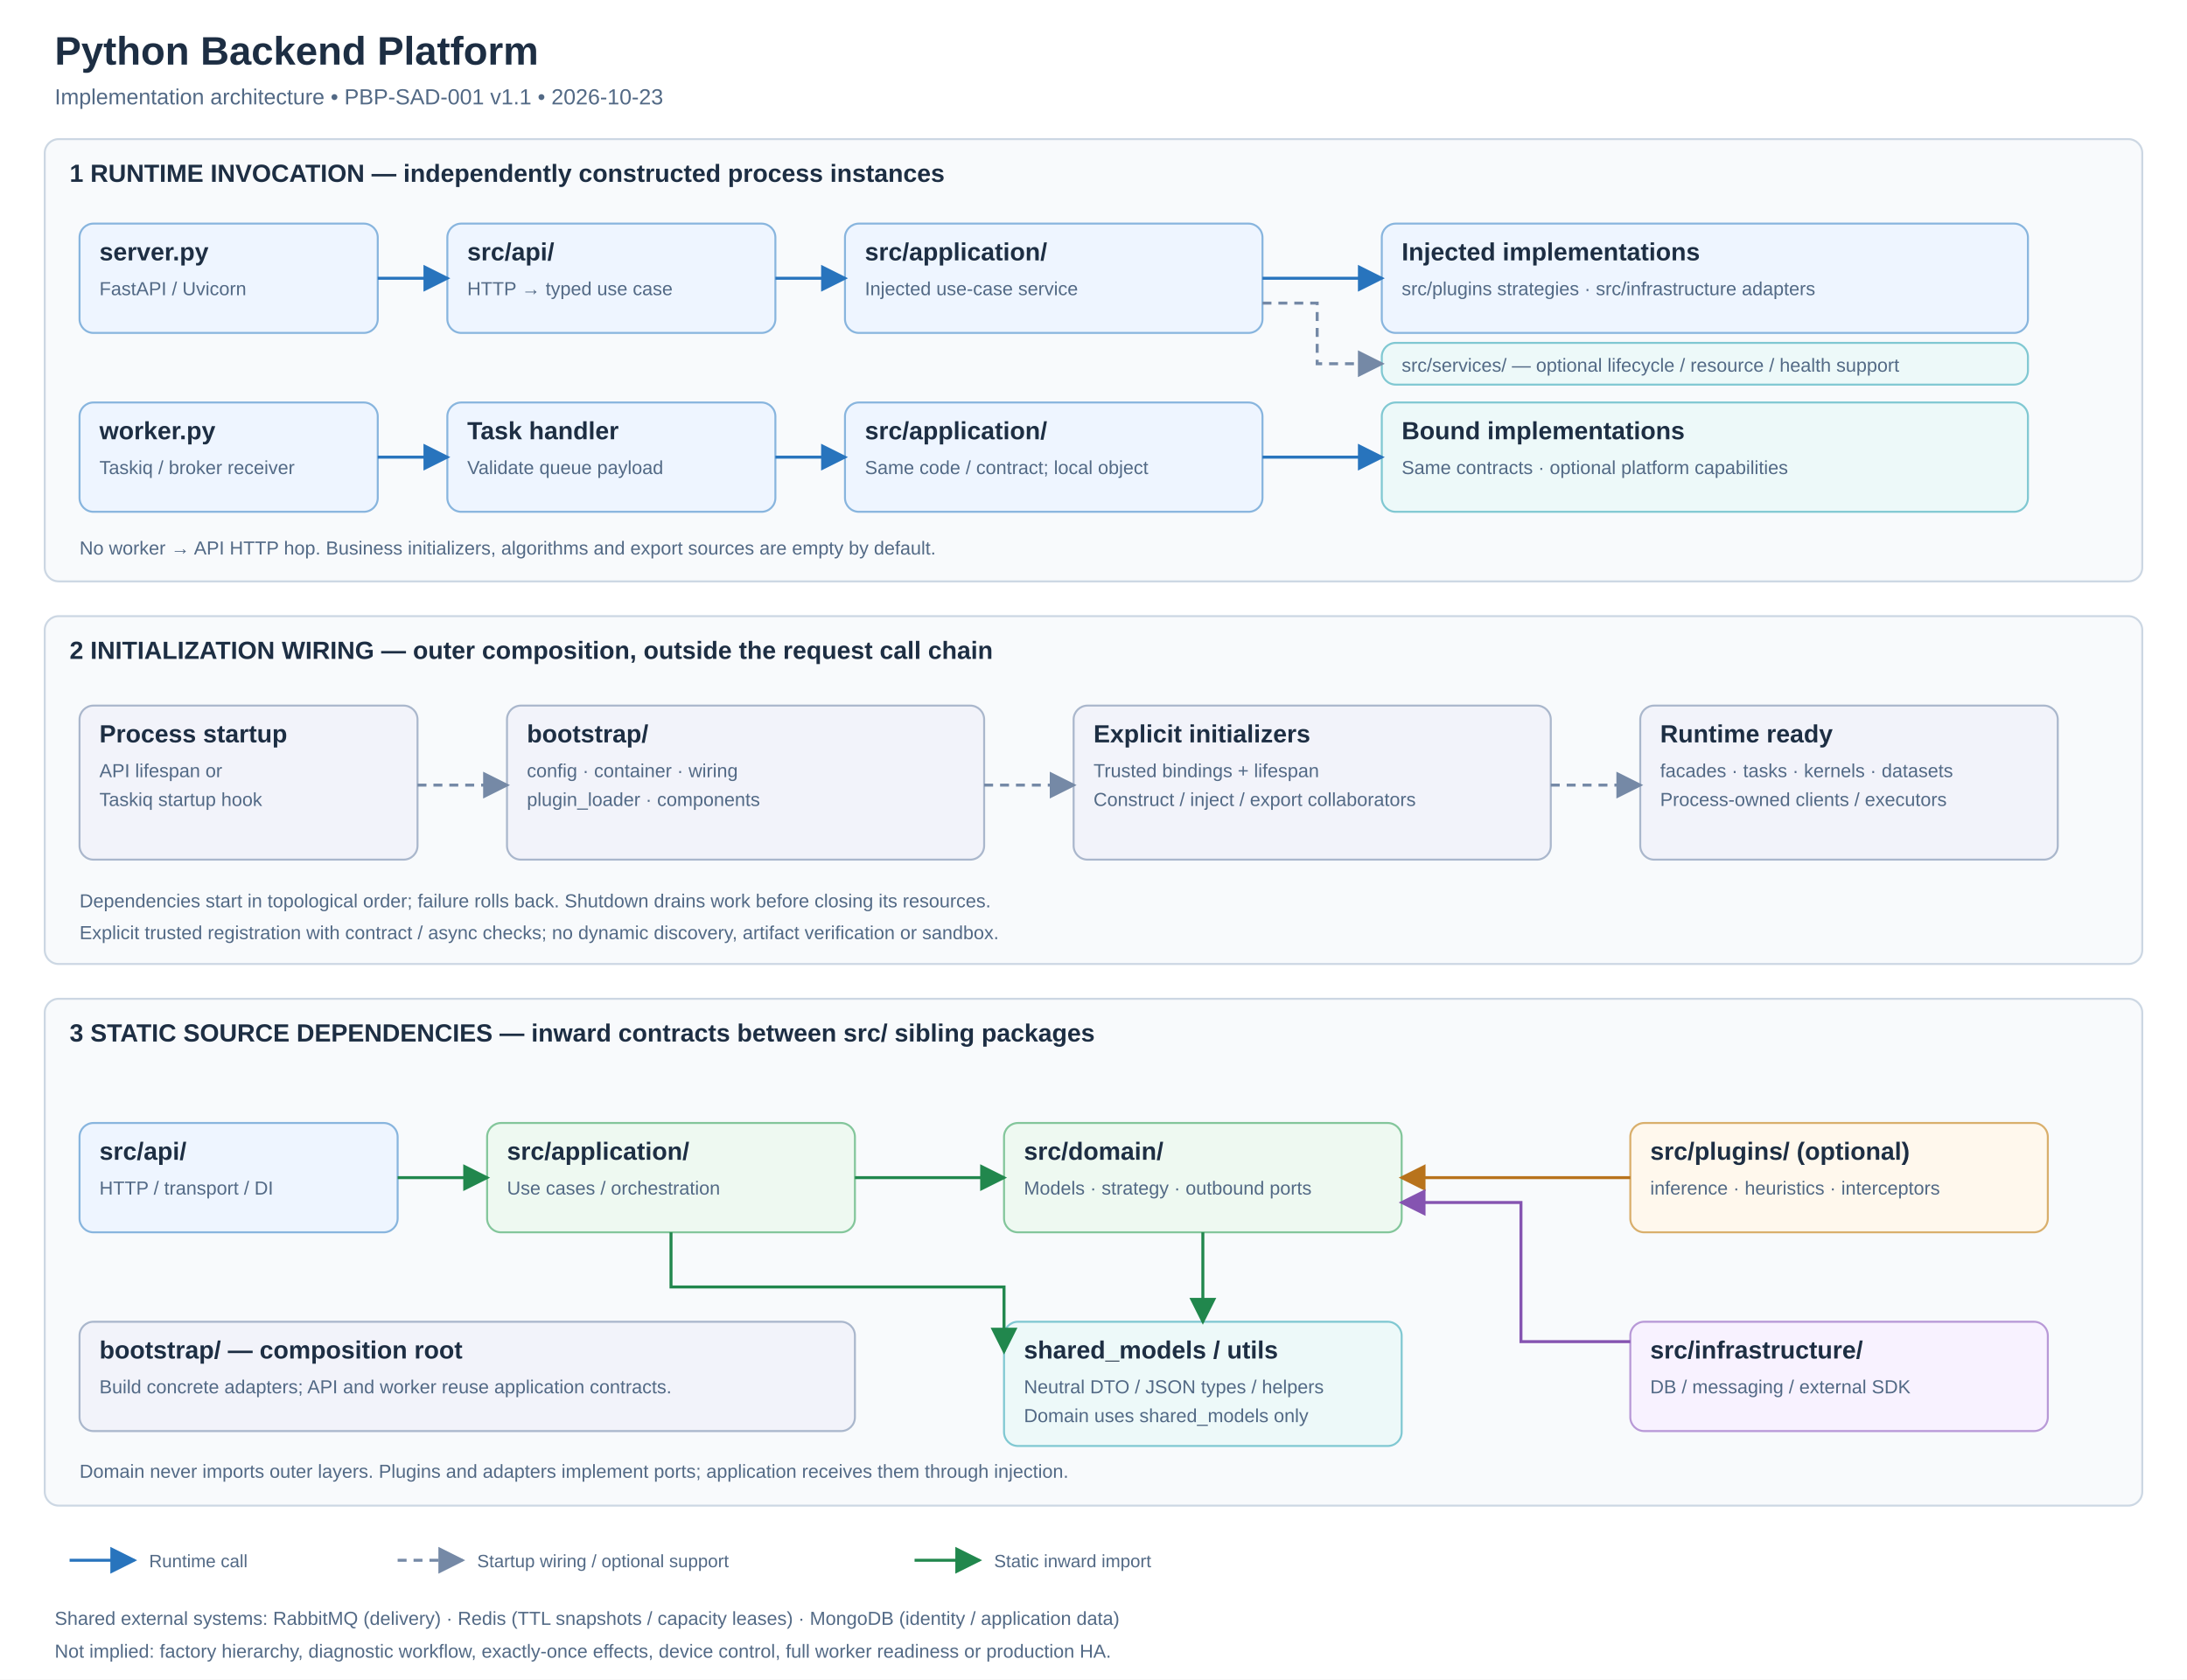
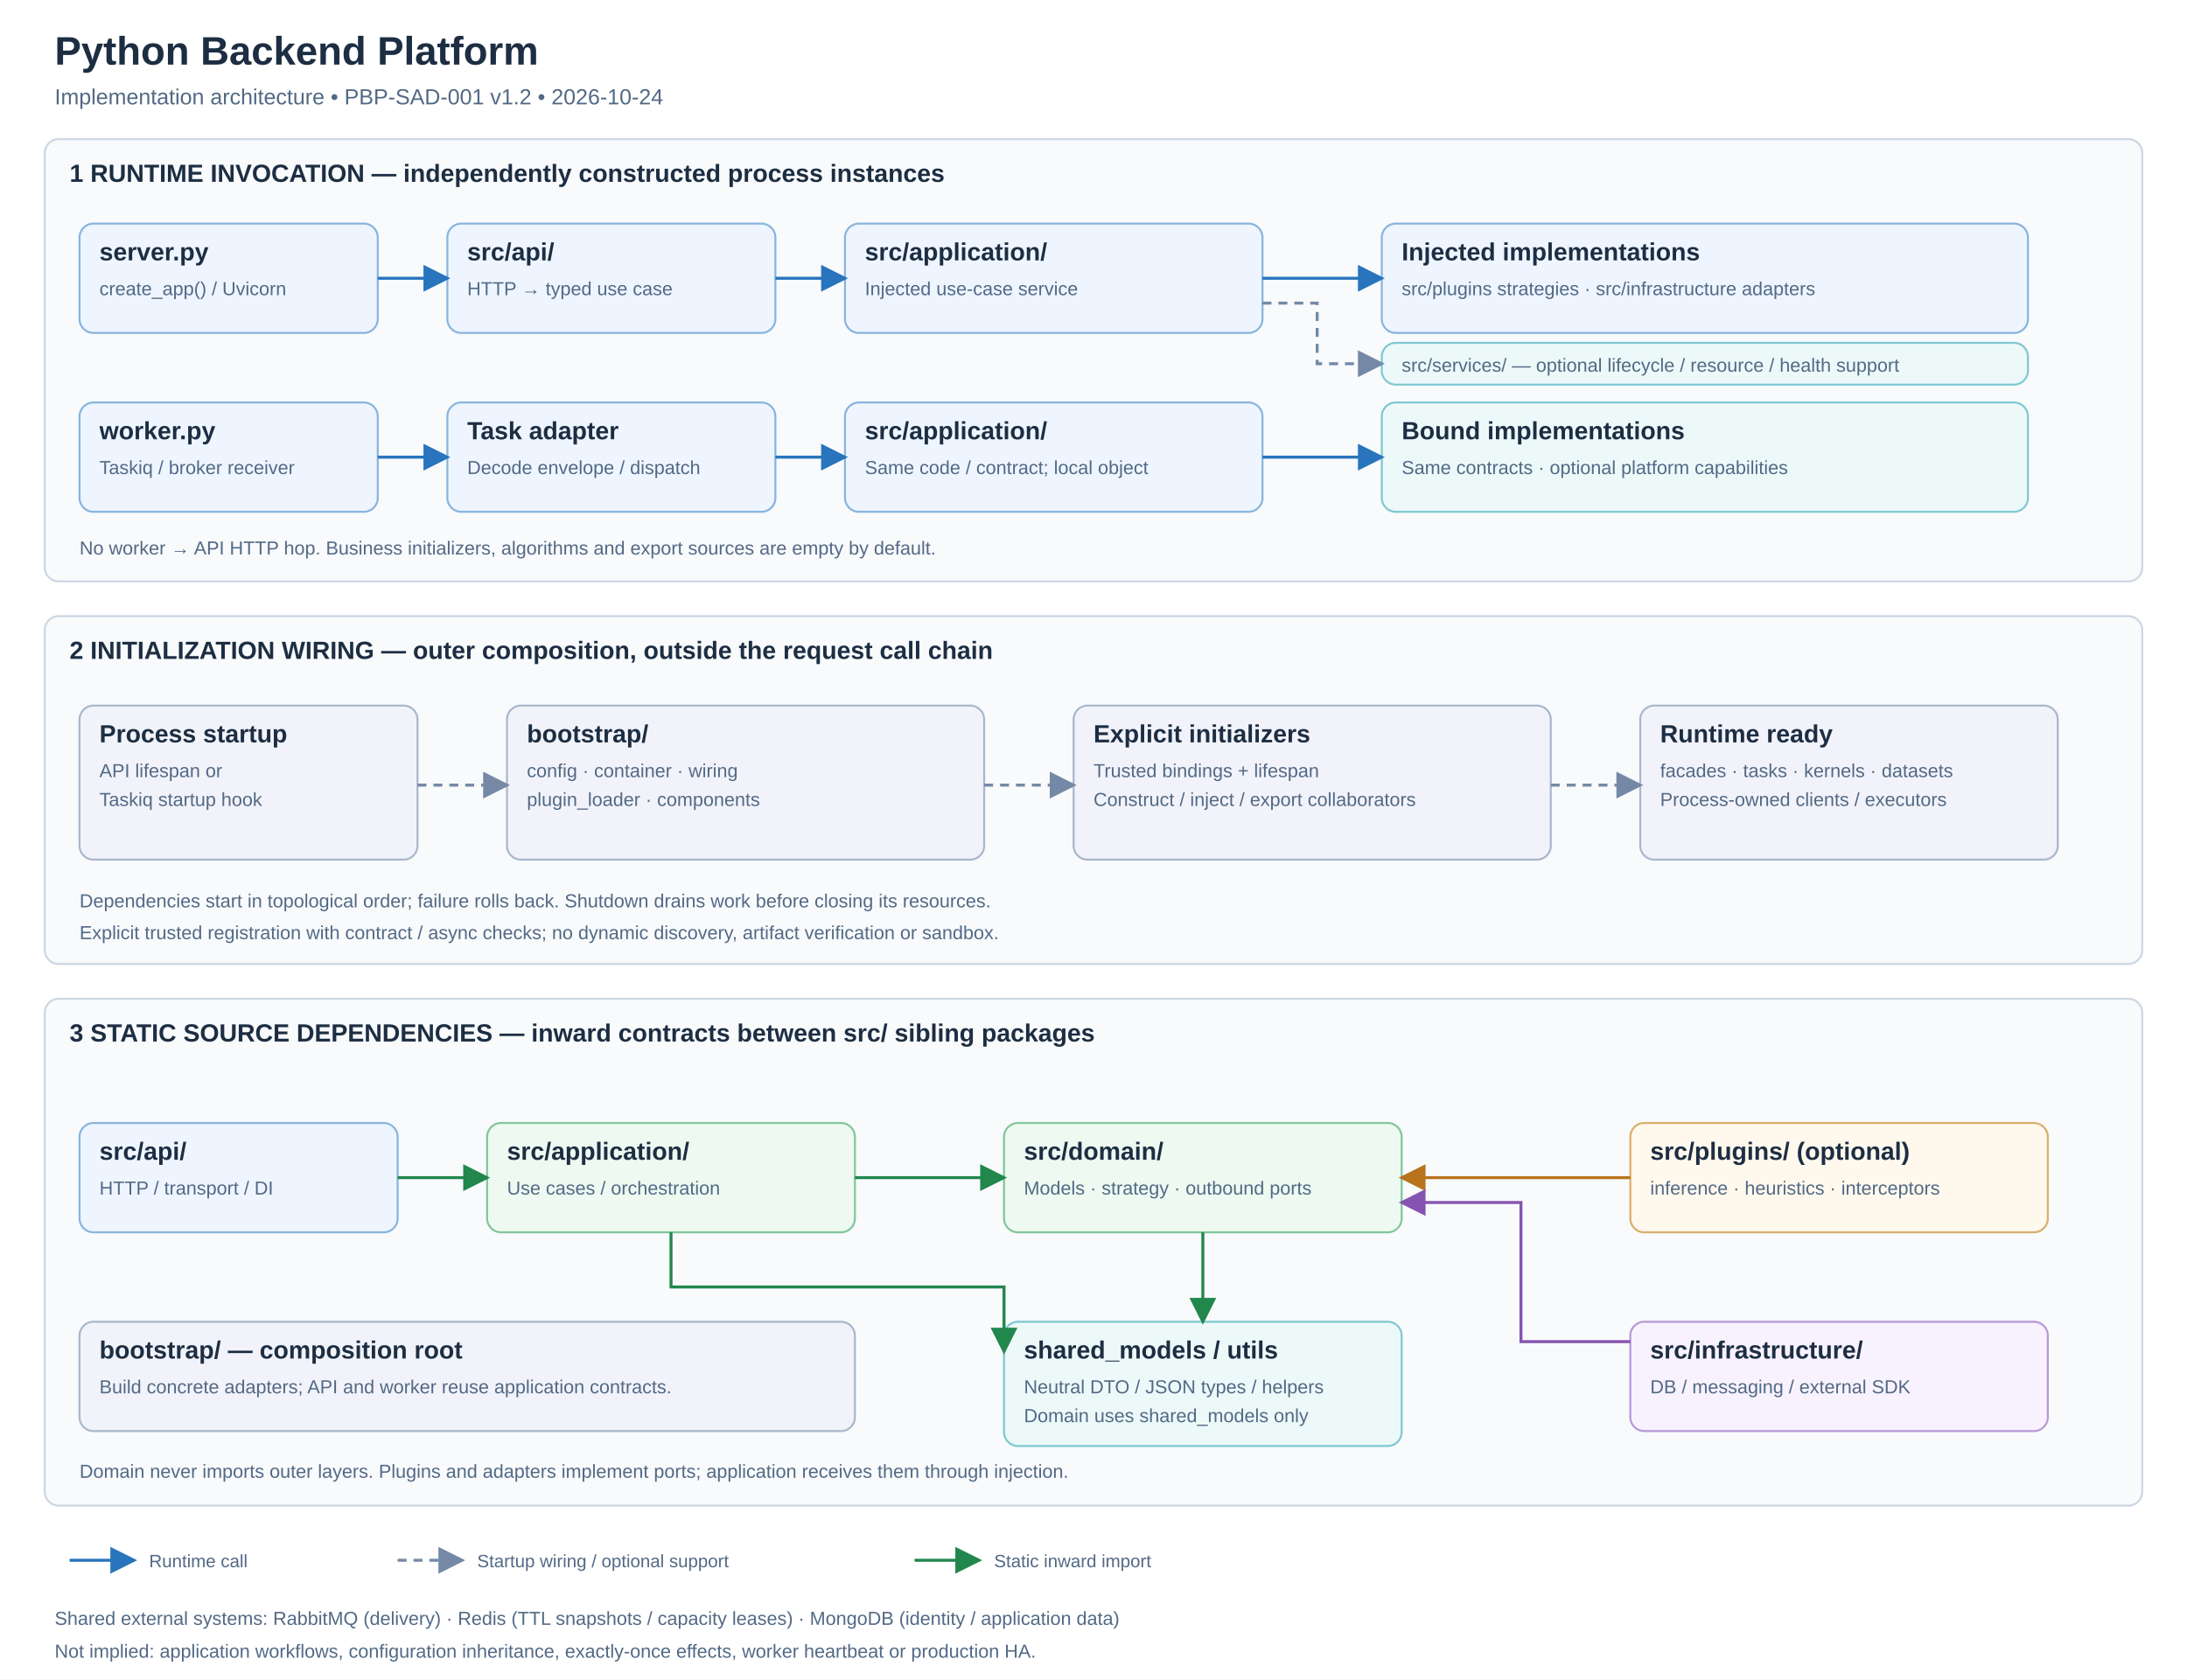
<svg xmlns="http://www.w3.org/2000/svg" width="2200" height="1690" viewBox="0 0 2200 1690" role="img" aria-labelledby="title desc">
  <defs>
    <marker id="call" markerWidth="9" markerHeight="9" refX="8" refY="4.5" orient="auto">
      <path d="M0,0 L9,4.5 L0,9 Z" fill="#2874bd" />
    </marker>
    <marker id="wire" markerWidth="9" markerHeight="9" refX="8" refY="4.5" orient="auto">
      <path d="M0,0 L9,4.5 L0,9 Z" fill="#7589a6" />
    </marker>
    <marker id="import" markerWidth="9" markerHeight="9" refX="8" refY="4.5" orient="auto">
      <path d="M0,0 L9,4.5 L0,9 Z" fill="#21874d" />
    </marker>
    <marker id="plugin" markerWidth="9" markerHeight="9" refX="8" refY="4.5" orient="auto">
      <path d="M0,0 L9,4.5 L0,9 Z" fill="#b8731c" />
    </marker>
    <marker id="adapter" markerWidth="9" markerHeight="9" refX="8" refY="4.5" orient="auto">
      <path d="M0,0 L9,4.5 L0,9 Z" fill="#8554b1" />
    </marker>
  </defs>
  <rect width="2200" height="1690" fill="#fff" />
  <style>text{font-family:Arial,Helvetica,sans-serif;fill:#1d2e43}.title{font-size:40px;font-weight:700}.subtitle{font-size:22px;fill:#526985}.head{font-size:25px;font-weight:700}.body{font-size:21px}.note{font-size:19px;fill:#526985}.label{font-size:18px;fill:#526985}</style>
  <text x="55" y="65" class="title">Python Backend Platform</text>
-   <text x="55" y="105" class="subtitle">Implementation architecture • PBP-SAD-001 v1.1 • 2026-10-23</text>
+   <text x="55" y="105" class="subtitle">Implementation architecture • PBP-SAD-001 v1.2 • 2026-10-24</text>
  <rect x="45" y="140" width="2110" height="445" rx="14" fill="#f8fafc" stroke="#ccd7e3" stroke-width="2" />
  <text x="70" y="183" class="head">1  RUNTIME INVOCATION — independently constructed process instances</text>
  <rect x="80" y="225" width="300" height="110" rx="14" fill="#eef5ff" stroke="#88b5de" stroke-width="2" />
  <text x="100" y="262" class="head">server.py</text>
-   <text x="100" y="297" class="note">FastAPI / Uvicorn</text>
+   <text x="100" y="297" class="note">create_app() / Uvicorn</text>
  <rect x="450" y="225" width="330" height="110" rx="14" fill="#eef5ff" stroke="#88b5de" stroke-width="2" />
  <text x="470" y="262" class="head">src/api/</text>
  <text x="470" y="297" class="note">HTTP → typed use case</text>
  <rect x="850" y="225" width="420" height="110" rx="14" fill="#eef5ff" stroke="#88b5de" stroke-width="2" />
  <text x="870" y="262" class="head">src/application/</text>
  <text x="870" y="297" class="note">Injected use-case service</text>
  <rect x="1390" y="225" width="650" height="110" rx="14" fill="#eef5ff" stroke="#88b5de" stroke-width="2" />
  <text x="1410" y="262" class="head">Injected implementations</text>
  <text x="1410" y="297" class="note">src/plugins strategies · src/infrastructure adapters</text>
  <polyline points="380,280 450,280" fill="none" stroke="#2874bd" stroke-width="3" marker-end="url(#call)" />
  <polyline points="780,280 850,280" fill="none" stroke="#2874bd" stroke-width="3" marker-end="url(#call)" />
  <polyline points="1270,280 1390,280" fill="none" stroke="#2874bd" stroke-width="3" marker-end="url(#call)" />
  <rect x="80" y="405" width="300" height="110" rx="14" fill="#eef5ff" stroke="#88b5de" stroke-width="2" />
  <text x="100" y="442" class="head">worker.py</text>
  <text x="100" y="477" class="note">Taskiq / broker receiver</text>
  <rect x="450" y="405" width="330" height="110" rx="14" fill="#eef5ff" stroke="#88b5de" stroke-width="2" />
-   <text x="470" y="442" class="head">Task handler</text>
-   <text x="470" y="477" class="note">Validate queue payload</text>
+   <text x="470" y="442" class="head">Task adapter</text>
+   <text x="470" y="477" class="note">Decode envelope / dispatch</text>
  <rect x="850" y="405" width="420" height="110" rx="14" fill="#eef5ff" stroke="#88b5de" stroke-width="2" />
  <text x="870" y="442" class="head">src/application/</text>
  <text x="870" y="477" class="note">Same code / contract; local object</text>
  <rect x="1390" y="405" width="650" height="110" rx="14" fill="#edf9f9" stroke="#80c8d2" stroke-width="2" />
  <text x="1410" y="442" class="head">Bound implementations</text>
  <text x="1410" y="477" class="note">Same contracts · optional platform capabilities</text>
  <polyline points="380,460 450,460" fill="none" stroke="#2874bd" stroke-width="3" marker-end="url(#call)" />
  <polyline points="780,460 850,460" fill="none" stroke="#2874bd" stroke-width="3" marker-end="url(#call)" />
  <polyline points="1270,460 1390,460" fill="none" stroke="#2874bd" stroke-width="3" marker-end="url(#call)" />
  <rect x="1390" y="345" width="650" height="42" rx="14" fill="#edf9f9" stroke="#80c8d2" stroke-width="2" />
  <text x="1410" y="374" class="note">src/services/ — optional lifecycle / resource / health support</text>
  <polyline points="1270,305 1325,305 1325,366 1390,366" fill="none" stroke="#7589a6" stroke-width="3" stroke-dasharray="9 7" marker-end="url(#wire)" />
  <text x="80" y="558" class="note">No worker → API HTTP hop. Business initializers, algorithms and export sources are empty by default.</text>
  <rect x="45" y="620" width="2110" height="350" rx="14" fill="#f8fafc" stroke="#ccd7e3" stroke-width="2" />
  <text x="70" y="663" class="head">2  INITIALIZATION WIRING — outer composition, outside the request call chain</text>
  <rect x="80" y="710" width="340" height="155" rx="14" fill="#f2f3fa" stroke="#aab7cc" stroke-width="2" />
  <text x="100" y="747" class="head">Process startup</text>
  <text x="100" y="782" class="note">API lifespan or</text>
  <text x="100" y="811" class="note">Taskiq startup hook</text>
  <rect x="510" y="710" width="480" height="155" rx="14" fill="#f2f3fa" stroke="#aab7cc" stroke-width="2" />
  <text x="530" y="747" class="head">bootstrap/</text>
  <text x="530" y="782" class="note">config · container · wiring</text>
  <text x="530" y="811" class="note">plugin_loader · components</text>
  <rect x="1080" y="710" width="480" height="155" rx="14" fill="#f2f3fa" stroke="#aab7cc" stroke-width="2" />
  <text x="1100" y="747" class="head">Explicit initializers</text>
  <text x="1100" y="782" class="note">Trusted bindings + lifespan</text>
  <text x="1100" y="811" class="note">Construct / inject / export collaborators</text>
  <rect x="1650" y="710" width="420" height="155" rx="14" fill="#f2f3fa" stroke="#aab7cc" stroke-width="2" />
  <text x="1670" y="747" class="head">Runtime ready</text>
  <text x="1670" y="782" class="note">facades · tasks · kernels · datasets</text>
  <text x="1670" y="811" class="note">Process-owned clients / executors</text>
  <polyline points="420,790 510,790" fill="none" stroke="#7589a6" stroke-width="3" stroke-dasharray="9 7" marker-end="url(#wire)" />
  <polyline points="990,790 1080,790" fill="none" stroke="#7589a6" stroke-width="3" stroke-dasharray="9 7" marker-end="url(#wire)" />
  <polyline points="1560,790 1650,790" fill="none" stroke="#7589a6" stroke-width="3" stroke-dasharray="9 7" marker-end="url(#wire)" />
  <text x="80" y="913" class="note">Dependencies start in topological order; failure rolls back. Shutdown drains work before closing its resources.</text>
  <text x="80" y="945" class="note">Explicit trusted registration with contract / async checks; no dynamic discovery, artifact verification or sandbox.</text>
  <rect x="45" y="1005" width="2110" height="510" rx="14" fill="#f8fafc" stroke="#ccd7e3" stroke-width="2" />
  <text x="70" y="1048" class="head">3  STATIC SOURCE DEPENDENCIES — inward contracts between src/ sibling packages</text>
  <rect x="80" y="1130" width="320" height="110" rx="14" fill="#eef5ff" stroke="#88b5de" stroke-width="2" />
  <text x="100" y="1167" class="head">src/api/</text>
  <text x="100" y="1202" class="note">HTTP / transport / DI</text>
  <rect x="490" y="1130" width="370" height="110" rx="14" fill="#eef9f1" stroke="#83c69b" stroke-width="2" />
  <text x="510" y="1167" class="head">src/application/</text>
  <text x="510" y="1202" class="note">Use cases / orchestration</text>
  <rect x="1010" y="1130" width="400" height="110" rx="14" fill="#eef9f1" stroke="#83c69b" stroke-width="2" />
  <text x="1030" y="1167" class="head">src/domain/</text>
  <text x="1030" y="1202" class="note">Models · strategy · outbound ports</text>
  <rect x="1640" y="1130" width="420" height="110" rx="14" fill="#fff8ed" stroke="#d9af6c" stroke-width="2" />
  <text x="1660" y="1167" class="head">src/plugins/  (optional)</text>
  <text x="1660" y="1202" class="note">inference · heuristics · interceptors</text>
  <polyline points="400,1185 490,1185" fill="none" stroke="#21874d" stroke-width="3" marker-end="url(#import)" />
  <polyline points="860,1185 1010,1185" fill="none" stroke="#21874d" stroke-width="3" marker-end="url(#import)" />
  <polyline points="1640,1185 1410,1185" fill="none" stroke="#b8731c" stroke-width="3" marker-end="url(#plugin)" />
  <rect x="80" y="1330" width="780" height="110" rx="14" fill="#f2f3fa" stroke="#aab7cc" stroke-width="2" />
  <text x="100" y="1367" class="head">bootstrap/ — composition root</text>
  <text x="100" y="1402" class="note">Build concrete adapters; API and worker reuse application contracts.</text>
  <rect x="1010" y="1330" width="400" height="125" rx="14" fill="#edf9f9" stroke="#80c8d2" stroke-width="2" />
  <text x="1030" y="1367" class="head">shared_models / utils</text>
  <text x="1030" y="1402" class="note">Neutral DTO / JSON types / helpers</text>
  <text x="1030" y="1431" class="note">Domain uses shared_models only</text>
  <rect x="1640" y="1330" width="420" height="110" rx="14" fill="#f8f2ff" stroke="#b899d7" stroke-width="2" />
  <text x="1660" y="1367" class="head">src/infrastructure/</text>
  <text x="1660" y="1402" class="note">DB / messaging / external SDK</text>
  <polyline points="1640,1350 1530,1350 1530,1210 1410,1210" fill="none" stroke="#8554b1" stroke-width="3" marker-end="url(#adapter)" />
  <polyline points="1210,1240 1210,1330" fill="none" stroke="#21874d" stroke-width="3" marker-end="url(#import)" />
  <polyline points="675,1240 675,1295 1010,1295 1010,1360" fill="none" stroke="#21874d" stroke-width="3" marker-end="url(#import)" />
  <text x="80" y="1487" class="note">Domain never imports outer layers. Plugins and adapters implement ports; application receives them through injection.</text>
  <polyline points="70,1570 135,1570" fill="none" stroke="#2874bd" stroke-width="3" marker-end="url(#call)" />
  <text x="150" y="1577" class="label">Runtime call</text>
  <polyline points="400,1570 465,1570" fill="none" stroke="#7589a6" stroke-width="3" stroke-dasharray="9 7" marker-end="url(#wire)" />
  <text x="480" y="1577" class="label">Startup wiring / optional support</text>
  <polyline points="920,1570 985,1570" fill="none" stroke="#21874d" stroke-width="3" marker-end="url(#import)" />
  <text x="1000" y="1577" class="label">Static inward import</text>
  <text x="55" y="1635" class="note">Shared external systems: RabbitMQ (delivery) · Redis (TTL snapshots / capacity leases) · MongoDB (identity / application data)</text>
-   <text x="55" y="1668" class="note">Not implied: factory hierarchy, diagnostic workflow, exactly-once effects, device control, full worker readiness or production HA.</text>
+   <text x="55" y="1668" class="note">Not implied: application workflows, configuration inheritance, exactly-once effects, worker heartbeat or production HA.</text>
</svg>
